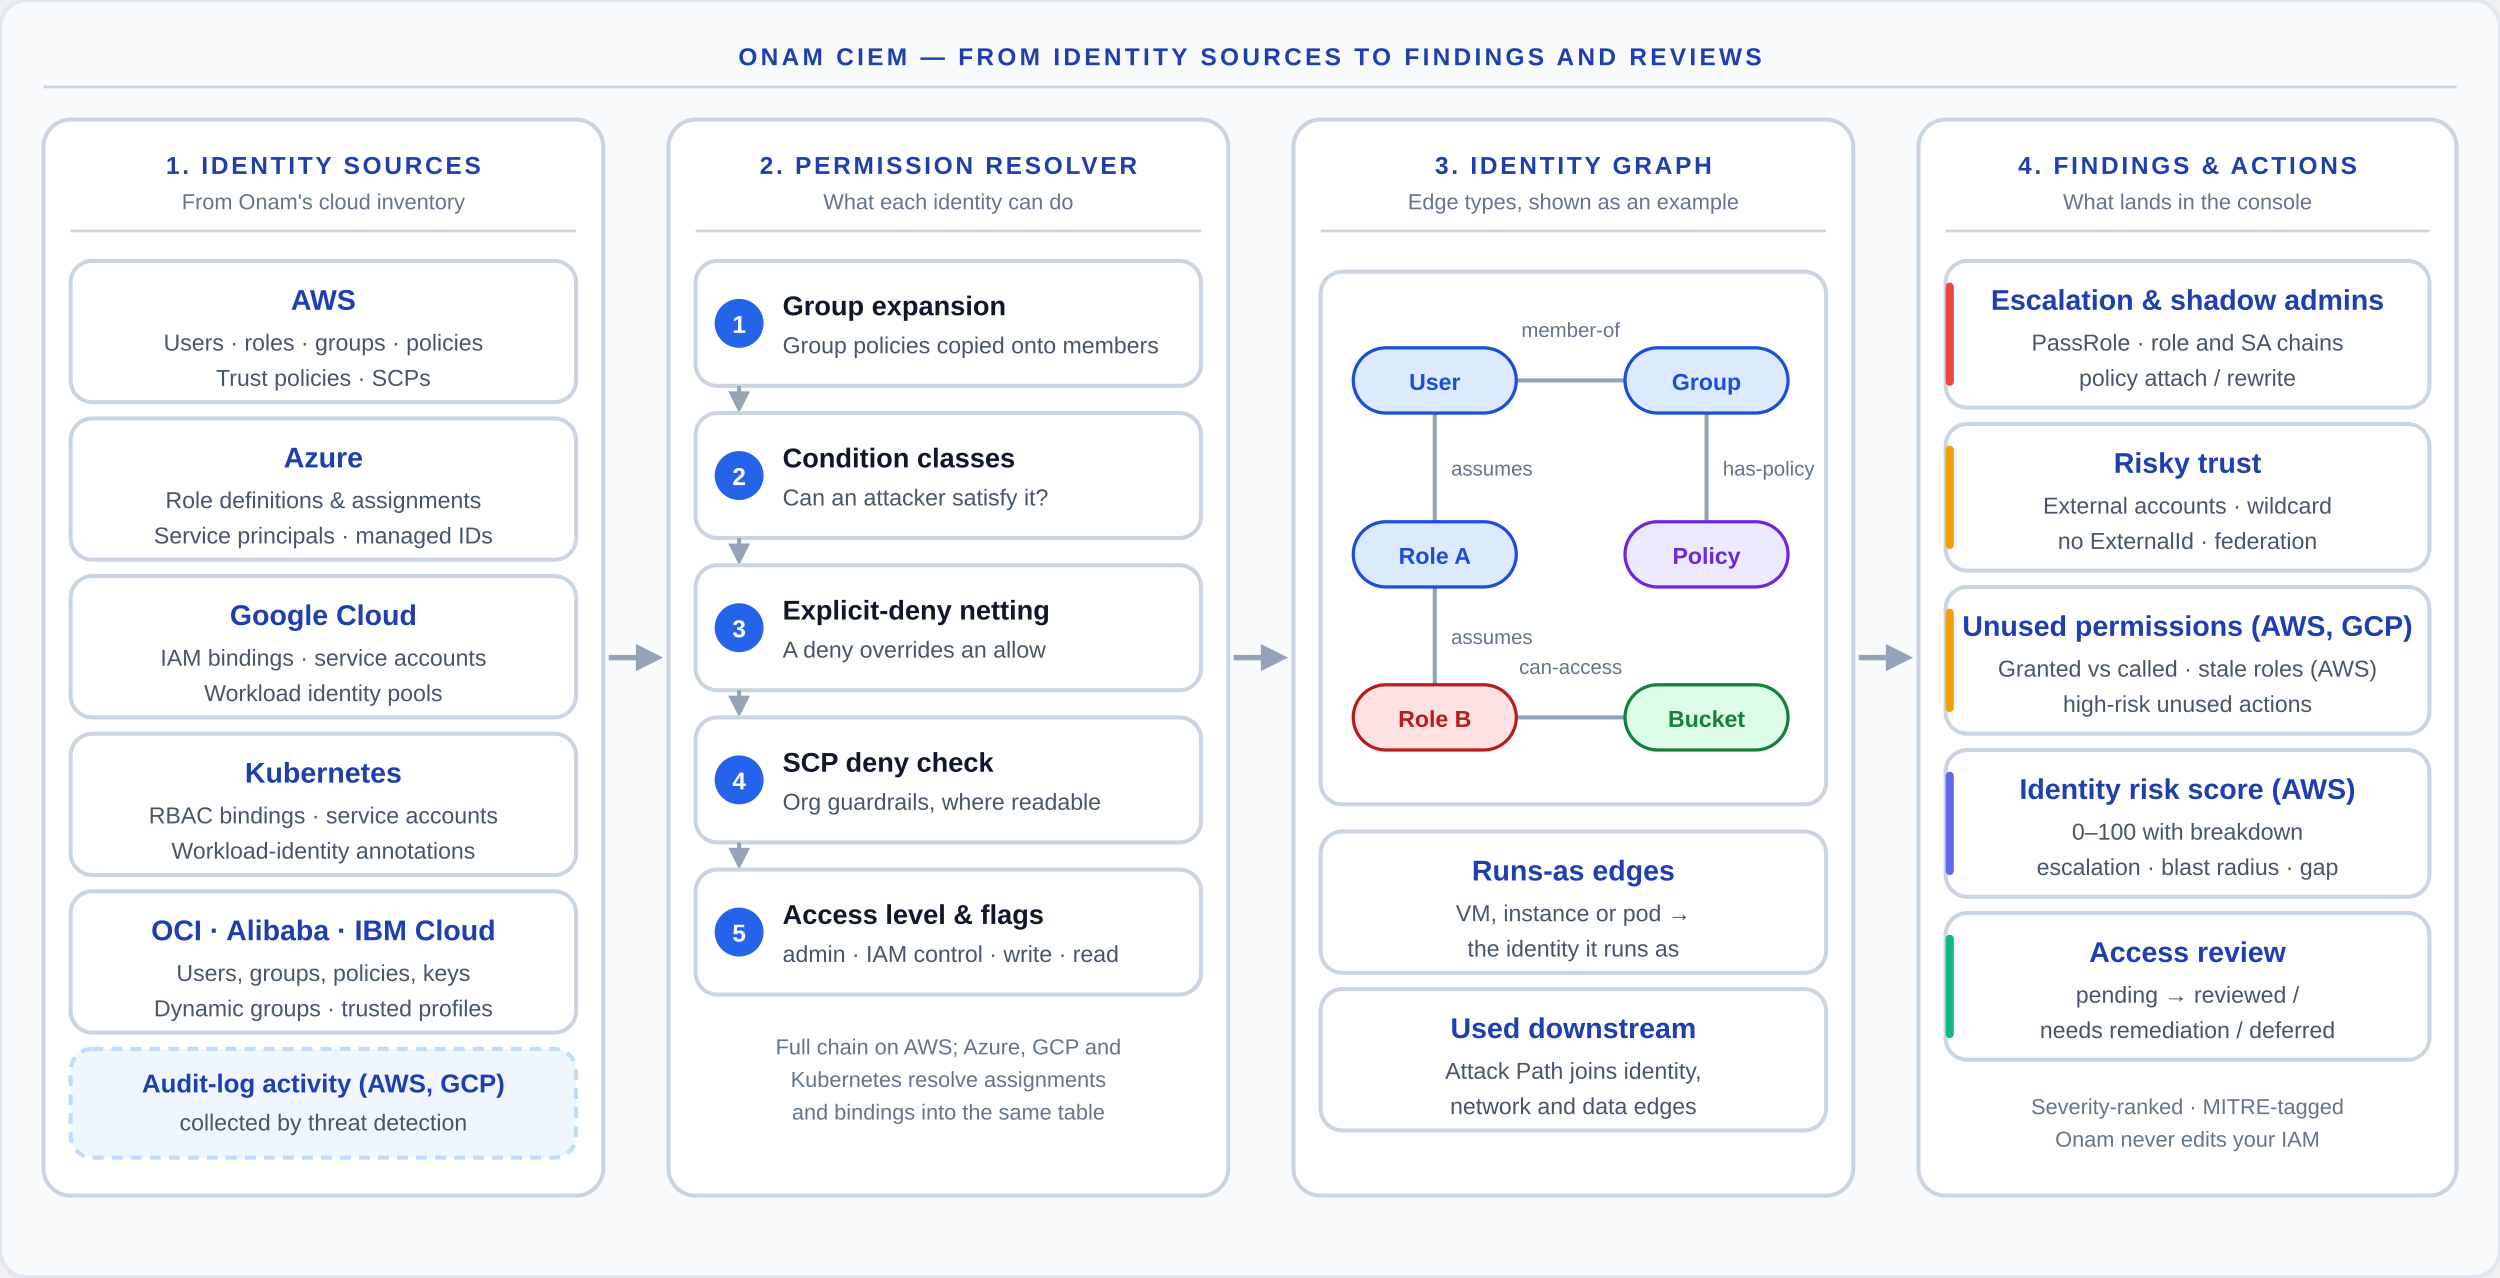
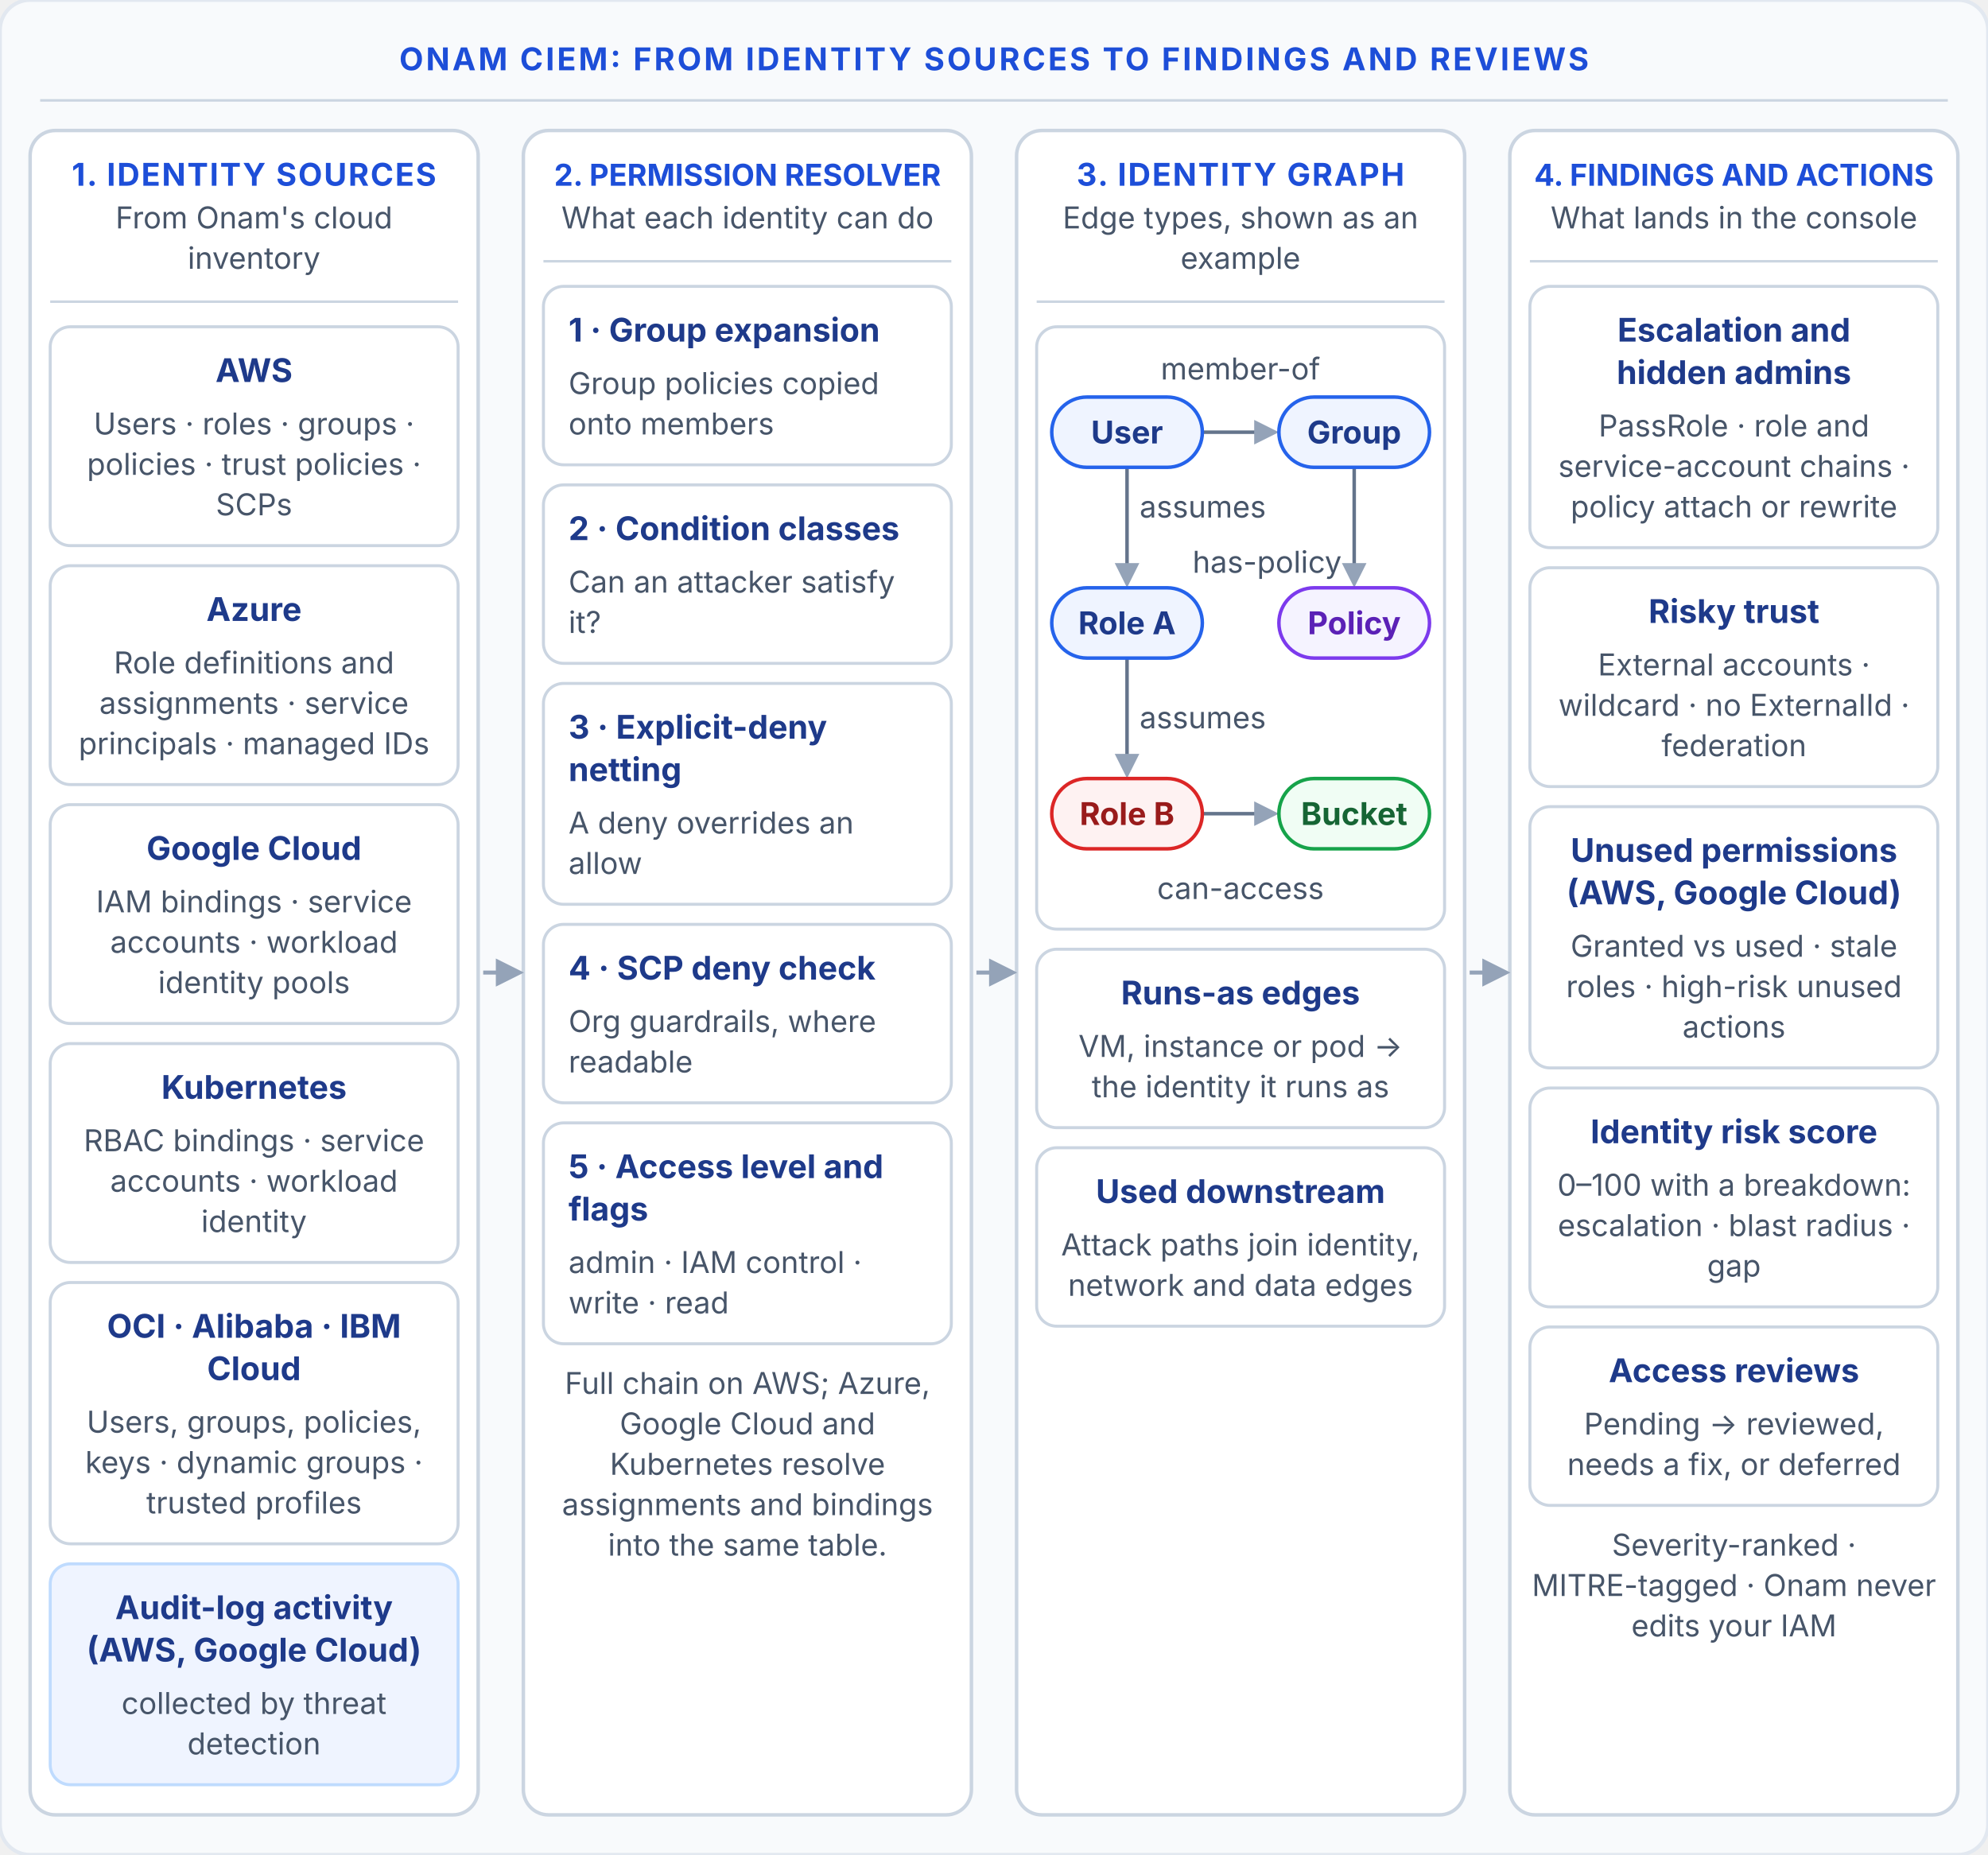
- <svg xmlns="http://www.w3.org/2000/svg" viewBox="0 0 920 470" width="920" height="470" font-family="Arial, sans-serif" role="img" aria-label="How Onam CIEM works: identity sources, effective-permission resolver, identity graph, findings and access reviews">
-   <rect width="920" height="470" fill="#F8FAFC" stroke="#E2E8F0" stroke-width="1.5" rx="10" />
-   <text x="460" y="24" text-anchor="middle" font-size="9" font-weight="700" letter-spacing="1.2" fill="#1E40AF">ONAM CIEM — FROM IDENTITY SOURCES TO FINDINGS AND REVIEWS</text>
-   <line x1="16" y1="32" x2="904" y2="32" stroke="#CBD5E1" stroke-width="1" />
-   <rect x="16" y="44" width="206" height="396" fill="#FFFFFF" stroke="#CBD5E1" stroke-width="1.5" rx="10" />
-   <text x="119.0" y="64" text-anchor="middle" font-size="9" font-weight="700" letter-spacing="1" fill="#1E40AF">1. IDENTITY SOURCES</text>
-   <text x="119.0" y="77" text-anchor="middle" font-size="8" fill="#64748B">From Onam's cloud inventory</text>
-   <line x1="26" y1="85" x2="212" y2="85" stroke="#CBD5E1" stroke-width="1" />
-   <rect x="246" y="44" width="206" height="396" fill="#FFFFFF" stroke="#CBD5E1" stroke-width="1.5" rx="10" />
-   <text x="349.0" y="64" text-anchor="middle" font-size="9" font-weight="700" letter-spacing="1" fill="#1E40AF">2. PERMISSION RESOLVER</text>
-   <text x="349.0" y="77" text-anchor="middle" font-size="8" fill="#64748B">What each identity can do</text>
-   <line x1="256" y1="85" x2="442" y2="85" stroke="#CBD5E1" stroke-width="1" />
-   <rect x="476" y="44" width="206" height="396" fill="#FFFFFF" stroke="#CBD5E1" stroke-width="1.5" rx="10" />
-   <text x="579.0" y="64" text-anchor="middle" font-size="9" font-weight="700" letter-spacing="1" fill="#1E40AF">3. IDENTITY GRAPH</text>
-   <text x="579.0" y="77" text-anchor="middle" font-size="8" fill="#64748B">Edge types, shown as an example</text>
-   <line x1="486" y1="85" x2="672" y2="85" stroke="#CBD5E1" stroke-width="1" />
-   <rect x="706" y="44" width="198" height="396" fill="#FFFFFF" stroke="#CBD5E1" stroke-width="1.5" rx="10" />
-   <text x="805.0" y="64" text-anchor="middle" font-size="9" font-weight="700" letter-spacing="1" fill="#1E40AF">4. FINDINGS &amp; ACTIONS</text>
-   <text x="805.0" y="77" text-anchor="middle" font-size="8" fill="#64748B">What lands in the console</text>
-   <line x1="716" y1="85" x2="894" y2="85" stroke="#CBD5E1" stroke-width="1" />
-   <line x1="224" y1="242.0" x2="236" y2="242.0" stroke="#94A3B8" stroke-width="2" />
-   <polygon points="234,237.0 244,242.0 234,247.0" fill="#94A3B8" />
-   <line x1="454" y1="242.0" x2="466" y2="242.0" stroke="#94A3B8" stroke-width="2" />
-   <polygon points="464,237.0 474,242.0 464,247.0" fill="#94A3B8" />
-   <line x1="684" y1="242.0" x2="696" y2="242.0" stroke="#94A3B8" stroke-width="2" />
-   <polygon points="694,237.0 704,242.0 694,247.0" fill="#94A3B8" />
-   <rect x="26" y="96" width="186" height="52" fill="#FFFFFF" stroke="#CBD5E1" stroke-width="1.5" rx="8" />
-   <text x="119.0" y="114" text-anchor="middle" font-size="10.5" font-weight="700" fill="#1E40AF">AWS</text>
-   <text x="119.0" y="129" text-anchor="middle" font-size="8.5" fill="#475569">Users · roles · groups · policies</text>
-   <text x="119.0" y="142" text-anchor="middle" font-size="8.5" fill="#475569">Trust policies · SCPs</text>
-   <rect x="26" y="154" width="186" height="52" fill="#FFFFFF" stroke="#CBD5E1" stroke-width="1.5" rx="8" />
-   <text x="119.0" y="172" text-anchor="middle" font-size="10.5" font-weight="700" fill="#1E40AF">Azure</text>
-   <text x="119.0" y="187" text-anchor="middle" font-size="8.5" fill="#475569">Role definitions &amp; assignments</text>
-   <text x="119.0" y="200" text-anchor="middle" font-size="8.5" fill="#475569">Service principals · managed IDs</text>
-   <rect x="26" y="212" width="186" height="52" fill="#FFFFFF" stroke="#CBD5E1" stroke-width="1.5" rx="8" />
-   <text x="119.0" y="230" text-anchor="middle" font-size="10.5" font-weight="700" fill="#1E40AF">Google Cloud</text>
-   <text x="119.0" y="245" text-anchor="middle" font-size="8.5" fill="#475569">IAM bindings · service accounts</text>
-   <text x="119.0" y="258" text-anchor="middle" font-size="8.5" fill="#475569">Workload identity pools</text>
-   <rect x="26" y="270" width="186" height="52" fill="#FFFFFF" stroke="#CBD5E1" stroke-width="1.5" rx="8" />
-   <text x="119.0" y="288" text-anchor="middle" font-size="10.5" font-weight="700" fill="#1E40AF">Kubernetes</text>
-   <text x="119.0" y="303" text-anchor="middle" font-size="8.5" fill="#475569">RBAC bindings · service accounts</text>
-   <text x="119.0" y="316" text-anchor="middle" font-size="8.5" fill="#475569">Workload-identity annotations</text>
-   <rect x="26" y="328" width="186" height="52" fill="#FFFFFF" stroke="#CBD5E1" stroke-width="1.5" rx="8" />
-   <text x="119.0" y="346" text-anchor="middle" font-size="10.5" font-weight="700" fill="#1E40AF">OCI · Alibaba · IBM Cloud</text>
-   <text x="119.0" y="361" text-anchor="middle" font-size="8.5" fill="#475569">Users, groups, policies, keys</text>
-   <text x="119.0" y="374" text-anchor="middle" font-size="8.5" fill="#475569">Dynamic groups · trusted profiles</text>
-   <rect x="26" y="386" width="186" height="40" fill="#EFF6FF" stroke="#BFDBFE" stroke-width="1.5" rx="8" stroke-dasharray="4 3" />
-   <text x="119.0" y="402" text-anchor="middle" font-size="9.5" font-weight="700" fill="#1E40AF">Audit-log activity (AWS, GCP)</text>
-   <text x="119.0" y="416" text-anchor="middle" font-size="8.5" fill="#475569">collected by threat detection</text>
-   <rect x="256" y="96" width="186" height="46" fill="#FFFFFF" stroke="#CBD5E1" stroke-width="1.5" rx="8" />
-   <circle cx="272" cy="119" r="9" fill="#2563EB" />
-   <text x="272" y="122.5" text-anchor="middle" font-size="9" font-weight="700" fill="#FFFFFF">1</text>
-   <text x="288" y="116" text-anchor="start" font-size="10" font-weight="700" fill="#0F172A">Group expansion</text>
-   <text x="288" y="130" text-anchor="start" font-size="8.5" fill="#475569">Group policies copied onto members</text>
-   <line x1="272" y1="142" x2="272" y2="145" stroke="#94A3B8" stroke-width="1.5" />
-   <polygon points="268,144 272,152 276,144" fill="#94A3B8" />
-   <rect x="256" y="152" width="186" height="46" fill="#FFFFFF" stroke="#CBD5E1" stroke-width="1.5" rx="8" />
-   <circle cx="272" cy="175" r="9" fill="#2563EB" />
-   <text x="272" y="178.5" text-anchor="middle" font-size="9" font-weight="700" fill="#FFFFFF">2</text>
-   <text x="288" y="172" text-anchor="start" font-size="10" font-weight="700" fill="#0F172A">Condition classes</text>
-   <text x="288" y="186" text-anchor="start" font-size="8.5" fill="#475569">Can an attacker satisfy it?</text>
-   <line x1="272" y1="198" x2="272" y2="201" stroke="#94A3B8" stroke-width="1.5" />
-   <polygon points="268,200 272,208 276,200" fill="#94A3B8" />
-   <rect x="256" y="208" width="186" height="46" fill="#FFFFFF" stroke="#CBD5E1" stroke-width="1.5" rx="8" />
-   <circle cx="272" cy="231" r="9" fill="#2563EB" />
-   <text x="272" y="234.5" text-anchor="middle" font-size="9" font-weight="700" fill="#FFFFFF">3</text>
-   <text x="288" y="228" text-anchor="start" font-size="10" font-weight="700" fill="#0F172A">Explicit-deny netting</text>
-   <text x="288" y="242" text-anchor="start" font-size="8.5" fill="#475569">A deny overrides an allow</text>
-   <line x1="272" y1="254" x2="272" y2="257" stroke="#94A3B8" stroke-width="1.5" />
-   <polygon points="268,256 272,264 276,256" fill="#94A3B8" />
-   <rect x="256" y="264" width="186" height="46" fill="#FFFFFF" stroke="#CBD5E1" stroke-width="1.5" rx="8" />
-   <circle cx="272" cy="287" r="9" fill="#2563EB" />
-   <text x="272" y="290.5" text-anchor="middle" font-size="9" font-weight="700" fill="#FFFFFF">4</text>
-   <text x="288" y="284" text-anchor="start" font-size="10" font-weight="700" fill="#0F172A">SCP deny check</text>
-   <text x="288" y="298" text-anchor="start" font-size="8.5" fill="#475569">Org guardrails, where readable</text>
-   <line x1="272" y1="310" x2="272" y2="313" stroke="#94A3B8" stroke-width="1.5" />
-   <polygon points="268,312 272,320 276,312" fill="#94A3B8" />
-   <rect x="256" y="320" width="186" height="46" fill="#FFFFFF" stroke="#CBD5E1" stroke-width="1.5" rx="8" />
-   <circle cx="272" cy="343" r="9" fill="#2563EB" />
-   <text x="272" y="346.5" text-anchor="middle" font-size="9" font-weight="700" fill="#FFFFFF">5</text>
-   <text x="288" y="340" text-anchor="start" font-size="10" font-weight="700" fill="#0F172A">Access level &amp; flags</text>
-   <text x="288" y="354" text-anchor="start" font-size="8.5" fill="#475569">admin · IAM control · write · read</text>
-   <text x="349.0" y="388" text-anchor="middle" font-size="8" fill="#64748B">Full chain on AWS; Azure, GCP and</text>
-   <text x="349.0" y="400" text-anchor="middle" font-size="8" fill="#64748B">Kubernetes resolve assignments</text>
-   <text x="349.0" y="412" text-anchor="middle" font-size="8" fill="#64748B">and bindings into the same table</text>
-   <rect x="486" y="100" width="186" height="196" fill="#FFFFFF" stroke="#CBD5E1" stroke-width="1.5" rx="8" />
-   <line x1="528" y1="140" x2="628" y2="140" stroke="#94A3B8" stroke-width="1.5" />
-   <text x="578.0" y="124.0" text-anchor="middle" font-size="7.5" fill="#64748B">member-of</text>
-   <line x1="628" y1="140" x2="628" y2="204" stroke="#94A3B8" stroke-width="1.5" />
-   <text x="634.0" y="175.0" text-anchor="start" font-size="7.5" fill="#64748B">has-policy</text>
-   <line x1="528" y1="140" x2="528" y2="204" stroke="#94A3B8" stroke-width="1.5" />
-   <text x="534.0" y="175.0" text-anchor="start" font-size="7.5" fill="#64748B">assumes</text>
-   <line x1="528" y1="204" x2="528" y2="264" stroke="#94A3B8" stroke-width="1.5" />
-   <text x="534.0" y="237.0" text-anchor="start" font-size="7.5" fill="#64748B">assumes</text>
-   <line x1="528" y1="264" x2="628" y2="264" stroke="#94A3B8" stroke-width="1.5" />
-   <text x="578.0" y="248.0" text-anchor="middle" font-size="7.5" fill="#64748B">can-access</text>
-   <rect x="498" y="128" width="60" height="24" rx="12" fill="#DBEAFE" stroke="#1D4ED8" stroke-width="1.2" />
-   <text x="528" y="143.5" text-anchor="middle" font-size="8.5" font-weight="700" fill="#1D4ED8">User</text>
-   <rect x="598" y="128" width="60" height="24" rx="12" fill="#DBEAFE" stroke="#1D4ED8" stroke-width="1.2" />
-   <text x="628" y="143.5" text-anchor="middle" font-size="8.5" font-weight="700" fill="#1D4ED8">Group</text>
-   <rect x="598" y="192" width="60" height="24" rx="12" fill="#EDE9FE" stroke="#6D28D9" stroke-width="1.2" />
-   <text x="628" y="207.5" text-anchor="middle" font-size="8.5" font-weight="700" fill="#6D28D9">Policy</text>
-   <rect x="498" y="192" width="60" height="24" rx="12" fill="#DBEAFE" stroke="#1D4ED8" stroke-width="1.2" />
-   <text x="528" y="207.5" text-anchor="middle" font-size="8.5" font-weight="700" fill="#1D4ED8">Role A</text>
-   <rect x="498" y="252" width="60" height="24" rx="12" fill="#FEE2E2" stroke="#B91C1C" stroke-width="1.2" />
-   <text x="528" y="267.5" text-anchor="middle" font-size="8.5" font-weight="700" fill="#B91C1C">Role B</text>
-   <rect x="598" y="252" width="60" height="24" rx="12" fill="#DCFCE7" stroke="#15803D" stroke-width="1.2" />
-   <text x="628" y="267.5" text-anchor="middle" font-size="8.5" font-weight="700" fill="#15803D">Bucket</text>
-   <rect x="486" y="306" width="186" height="52" fill="#FFFFFF" stroke="#CBD5E1" stroke-width="1.5" rx="8" />
-   <text x="579.0" y="324" text-anchor="middle" font-size="10.5" font-weight="700" fill="#1E40AF">Runs-as edges</text>
-   <text x="579.0" y="339" text-anchor="middle" font-size="8.5" fill="#475569">VM, instance or pod →</text>
-   <text x="579.0" y="352" text-anchor="middle" font-size="8.5" fill="#475569">the identity it runs as</text>
-   <rect x="486" y="364" width="186" height="52" fill="#FFFFFF" stroke="#CBD5E1" stroke-width="1.5" rx="8" />
-   <text x="579.0" y="382" text-anchor="middle" font-size="10.5" font-weight="700" fill="#1E40AF">Used downstream</text>
-   <text x="579.0" y="397" text-anchor="middle" font-size="8.5" fill="#475569">Attack Path joins identity,</text>
-   <text x="579.0" y="410" text-anchor="middle" font-size="8.5" fill="#475569">network and data edges</text>
-   <rect x="716" y="96" width="178" height="54" fill="#FFFFFF" stroke="#CBD5E1" stroke-width="1.5" rx="8" />
-   <rect x="716" y="104" width="3" height="38" fill="#EF4444" rx="1.5" />
-   <text x="805.0" y="114" text-anchor="middle" font-size="10.5" font-weight="700" fill="#1E40AF">Escalation &amp; shadow admins</text>
-   <text x="805.0" y="129" text-anchor="middle" font-size="8.5" fill="#475569">PassRole · role and SA chains</text>
-   <text x="805.0" y="142" text-anchor="middle" font-size="8.5" fill="#475569">policy attach / rewrite</text>
-   <rect x="716" y="156" width="178" height="54" fill="#FFFFFF" stroke="#CBD5E1" stroke-width="1.5" rx="8" />
-   <rect x="716" y="164" width="3" height="38" fill="#F59E0B" rx="1.5" />
-   <text x="805.0" y="174" text-anchor="middle" font-size="10.5" font-weight="700" fill="#1E40AF">Risky trust</text>
-   <text x="805.0" y="189" text-anchor="middle" font-size="8.5" fill="#475569">External accounts · wildcard</text>
-   <text x="805.0" y="202" text-anchor="middle" font-size="8.5" fill="#475569">no ExternalId · federation</text>
-   <rect x="716" y="216" width="178" height="54" fill="#FFFFFF" stroke="#CBD5E1" stroke-width="1.5" rx="8" />
-   <rect x="716" y="224" width="3" height="38" fill="#F59E0B" rx="1.5" />
-   <text x="805.0" y="234" text-anchor="middle" font-size="10.5" font-weight="700" fill="#1E40AF">Unused permissions (AWS, GCP)</text>
-   <text x="805.0" y="249" text-anchor="middle" font-size="8.5" fill="#475569">Granted vs called · stale roles (AWS)</text>
-   <text x="805.0" y="262" text-anchor="middle" font-size="8.5" fill="#475569">high-risk unused actions</text>
-   <rect x="716" y="276" width="178" height="54" fill="#FFFFFF" stroke="#CBD5E1" stroke-width="1.5" rx="8" />
-   <rect x="716" y="284" width="3" height="38" fill="#6366F1" rx="1.5" />
-   <text x="805.0" y="294" text-anchor="middle" font-size="10.5" font-weight="700" fill="#1E40AF">Identity risk score (AWS)</text>
-   <text x="805.0" y="309" text-anchor="middle" font-size="8.5" fill="#475569">0–100 with breakdown</text>
-   <text x="805.0" y="322" text-anchor="middle" font-size="8.5" fill="#475569">escalation · blast radius · gap</text>
-   <rect x="716" y="336" width="178" height="54" fill="#FFFFFF" stroke="#CBD5E1" stroke-width="1.5" rx="8" />
-   <rect x="716" y="344" width="3" height="38" fill="#10B981" rx="1.5" />
-   <text x="805.0" y="354" text-anchor="middle" font-size="10.5" font-weight="700" fill="#1E40AF">Access review</text>
-   <text x="805.0" y="369" text-anchor="middle" font-size="8.5" fill="#475569">pending → reviewed /</text>
-   <text x="805.0" y="382" text-anchor="middle" font-size="8.5" fill="#475569">needs remediation / deferred</text>
-   <text x="805.0" y="410" text-anchor="middle" font-size="8" fill="#64748B">Severity-ranked · MITRE-tagged</text>
-   <text x="805.0" y="422" text-anchor="middle" font-size="8" fill="#64748B">Onam never edits your IAM</text>
+ <svg xmlns="http://www.w3.org/2000/svg" viewBox="0 0 792 739" width="792" height="739" font-family="Inter, 'IBM Plex Sans', ui-sans-serif, system-ui, -apple-system, 'Segoe UI', Helvetica, Arial, sans-serif" role="img" aria-labelledby="t d">
+   <defs>
+     <marker id="ah" viewBox="0 0 10 10" refX="8" refY="5" markerWidth="7" markerHeight="7" orient="auto-start-reverse">
+       <path d="M0,0 L10,5 L0,10 z" fill="#94A3B8" />
+     </marker>
+   </defs>
+   <rect width="792" height="739" rx="12" fill="#F8FAFC" stroke="#E2E8F0" stroke-width="1.5" />
+   <text x="396.0" y="28.0" font-size="12.5" fill="#1D4ED8" text-anchor="middle" font-weight="700" letter-spacing="1">ONAM CIEM: FROM IDENTITY SOURCES TO FINDINGS AND REVIEWS</text>
+   <line x1="16.0" y1="40.0" x2="776.0" y2="40.0" stroke="#CBD5E1" stroke-width="1" />
+   <rect x="12.0" y="52.0" width="178.5" height="671.1" rx="10" fill="#FFFFFF" stroke="#CBD5E1" stroke-width="1.4" />
+   <text x="101.2" y="74.0" font-size="12.5" fill="#1D4ED8" text-anchor="middle" font-weight="700" letter-spacing="0.6">1. IDENTITY SOURCES</text>
+   <text x="101.2" y="91.0" font-size="12" fill="#475569" text-anchor="middle">From Onam's cloud</text>
+   <text x="101.2" y="107.1" font-size="12" fill="#475569" text-anchor="middle">inventory</text>
+   <line x1="20.0" y1="120.2" x2="182.5" y2="120.2" stroke="#CBD5E1" stroke-width="1" />
+   <rect x="20.0" y="130.2" width="162.5" height="87.2" rx="8" fill="#FFFFFF" stroke="#CBD5E1" stroke-width="1.2" />
+   <text x="101.2" y="152.2" font-size="13" fill="#1E3A8A" text-anchor="middle" font-weight="700">AWS</text>
+   <text x="101.2" y="173.1" font-size="12" fill="#475569" text-anchor="middle">Users · roles · groups ·</text>
+   <text x="101.2" y="189.2" font-size="12" fill="#475569" text-anchor="middle">policies · trust policies ·</text>
+   <text x="101.2" y="205.3" font-size="12" fill="#475569" text-anchor="middle">SCPs</text>
+   <rect x="20.0" y="225.4" width="162.5" height="87.2" rx="8" fill="#FFFFFF" stroke="#CBD5E1" stroke-width="1.2" />
+   <text x="101.2" y="247.4" font-size="13" fill="#1E3A8A" text-anchor="middle" font-weight="700">Azure</text>
+   <text x="101.2" y="268.3" font-size="12" fill="#475569" text-anchor="middle">Role definitions and</text>
+   <text x="101.2" y="284.4" font-size="12" fill="#475569" text-anchor="middle">assignments · service</text>
+   <text x="101.2" y="300.5" font-size="12" fill="#475569" text-anchor="middle">principals · managed IDs</text>
+   <rect x="20.0" y="320.6" width="162.5" height="87.2" rx="8" fill="#FFFFFF" stroke="#CBD5E1" stroke-width="1.2" />
+   <text x="101.2" y="342.6" font-size="13" fill="#1E3A8A" text-anchor="middle" font-weight="700">Google Cloud</text>
+   <text x="101.2" y="363.5" font-size="12" fill="#475569" text-anchor="middle">IAM bindings · service</text>
+   <text x="101.2" y="379.6" font-size="12" fill="#475569" text-anchor="middle">accounts · workload</text>
+   <text x="101.2" y="395.7" font-size="12" fill="#475569" text-anchor="middle">identity pools</text>
+   <rect x="20.0" y="415.8" width="162.5" height="87.2" rx="8" fill="#FFFFFF" stroke="#CBD5E1" stroke-width="1.2" />
+   <text x="101.2" y="437.8" font-size="13" fill="#1E3A8A" text-anchor="middle" font-weight="700">Kubernetes</text>
+   <text x="101.2" y="458.7" font-size="12" fill="#475569" text-anchor="middle">RBAC bindings · service</text>
+   <text x="101.2" y="474.8" font-size="12" fill="#475569" text-anchor="middle">accounts · workload</text>
+   <text x="101.2" y="490.9" font-size="12" fill="#475569" text-anchor="middle">identity</text>
+   <rect x="20.0" y="511.0" width="162.5" height="104.1" rx="8" fill="#FFFFFF" stroke="#CBD5E1" stroke-width="1.2" />
+   <text x="101.2" y="533.0" font-size="13" fill="#1E3A8A" text-anchor="middle" font-weight="700">OCI · Alibaba · IBM</text>
+   <text x="101.2" y="549.9" font-size="13" fill="#1E3A8A" text-anchor="middle" font-weight="700">Cloud</text>
+   <text x="101.2" y="570.8" font-size="12" fill="#475569" text-anchor="middle">Users, groups, policies,</text>
+   <text x="101.2" y="586.9" font-size="12" fill="#475569" text-anchor="middle">keys · dynamic groups ·</text>
+   <text x="101.2" y="603.0" font-size="12" fill="#475569" text-anchor="middle">trusted profiles</text>
+   <rect x="20.0" y="623.1" width="162.5" height="88.0" rx="8" fill="#EFF4FF" stroke="#BFDBFE" stroke-width="1.2" />
+   <text x="101.2" y="645.1" font-size="13" fill="#1E3A8A" text-anchor="middle" font-weight="700">Audit-log activity</text>
+   <text x="101.2" y="662.0" font-size="13" fill="#1E3A8A" text-anchor="middle" font-weight="700">(AWS, Google Cloud)</text>
+   <text x="101.2" y="682.9" font-size="12" fill="#475569" text-anchor="middle">collected by threat</text>
+   <text x="101.2" y="699.0" font-size="12" fill="#475569" text-anchor="middle">detection</text>
+   <rect x="208.5" y="52.0" width="178.5" height="671.1" rx="10" fill="#FFFFFF" stroke="#CBD5E1" stroke-width="1.4" />
+   <text x="297.8" y="74.0" font-size="12" fill="#1D4ED8" text-anchor="middle" font-weight="700">2. PERMISSION RESOLVER</text>
+   <text x="297.8" y="91.0" font-size="12" fill="#475569" text-anchor="middle">What each identity can do</text>
+   <line x1="216.5" y1="104.1" x2="379.0" y2="104.1" stroke="#CBD5E1" stroke-width="1" />
+   <rect x="216.5" y="114.1" width="162.5" height="71.1" rx="8" fill="#FFFFFF" stroke="#CBD5E1" stroke-width="1.2" />
+   <text x="226.5" y="136.1" font-size="13" fill="#1E3A8A" font-weight="700">1 · Group expansion</text>
+   <text x="226.5" y="157.0" font-size="12" fill="#475569">Group policies copied</text>
+   <text x="226.5" y="173.1" font-size="12" fill="#475569">onto members</text>
+   <rect x="216.5" y="193.2" width="162.5" height="71.1" rx="8" fill="#FFFFFF" stroke="#CBD5E1" stroke-width="1.2" />
+   <text x="226.5" y="215.2" font-size="13" fill="#1E3A8A" font-weight="700">2 · Condition classes</text>
+   <text x="226.5" y="236.1" font-size="12" fill="#475569">Can an attacker satisfy</text>
+   <text x="226.5" y="252.2" font-size="12" fill="#475569">it?</text>
+   <rect x="216.5" y="272.3" width="162.5" height="88.0" rx="8" fill="#FFFFFF" stroke="#CBD5E1" stroke-width="1.2" />
+   <text x="226.5" y="294.3" font-size="13" fill="#1E3A8A" font-weight="700">3 · Explicit-deny</text>
+   <text x="226.5" y="311.2" font-size="13" fill="#1E3A8A" font-weight="700">netting</text>
+   <text x="226.5" y="332.1" font-size="12" fill="#475569">A deny overrides an</text>
+   <text x="226.5" y="348.2" font-size="12" fill="#475569">allow</text>
+   <rect x="216.5" y="368.3" width="162.5" height="71.1" rx="8" fill="#FFFFFF" stroke="#CBD5E1" stroke-width="1.2" />
+   <text x="226.5" y="390.3" font-size="13" fill="#1E3A8A" font-weight="700">4 · SCP deny check</text>
+   <text x="226.5" y="411.2" font-size="12" fill="#475569">Org guardrails, where</text>
+   <text x="226.5" y="427.3" font-size="12" fill="#475569">readable</text>
+   <rect x="216.5" y="447.4" width="162.5" height="88.0" rx="8" fill="#FFFFFF" stroke="#CBD5E1" stroke-width="1.2" />
+   <text x="226.5" y="469.4" font-size="13" fill="#1E3A8A" font-weight="700">5 · Access level and</text>
+   <text x="226.5" y="486.3" font-size="13" fill="#1E3A8A" font-weight="700">flags</text>
+   <text x="226.5" y="507.2" font-size="12" fill="#475569">admin · IAM control ·</text>
+   <text x="226.5" y="523.3" font-size="12" fill="#475569">write · read</text>
+   <text x="297.8" y="555.4" font-size="12" fill="#475569" text-anchor="middle">Full chain on AWS; Azure,</text>
+   <text x="297.8" y="571.5" font-size="12" fill="#475569" text-anchor="middle">Google Cloud and</text>
+   <text x="297.8" y="587.6" font-size="12" fill="#475569" text-anchor="middle">Kubernetes resolve</text>
+   <text x="297.8" y="603.7" font-size="12" fill="#475569" text-anchor="middle">assignments and bindings</text>
+   <text x="297.8" y="619.8" font-size="12" fill="#475569" text-anchor="middle">into the same table.</text>
+   <rect x="405.0" y="52.0" width="178.5" height="671.1" rx="10" fill="#FFFFFF" stroke="#CBD5E1" stroke-width="1.4" />
+   <text x="494.2" y="74.0" font-size="12.5" fill="#1D4ED8" text-anchor="middle" font-weight="700" letter-spacing="0.6">3. IDENTITY GRAPH</text>
+   <text x="494.2" y="91.0" font-size="12" fill="#475569" text-anchor="middle">Edge types, shown as an</text>
+   <text x="494.2" y="107.1" font-size="12" fill="#475569" text-anchor="middle">example</text>
+   <line x1="413.0" y1="120.2" x2="575.5" y2="120.2" stroke="#CBD5E1" stroke-width="1" />
+   <rect x="413.0" y="130.2" width="162.5" height="240.0" rx="8" fill="#FFFFFF" stroke="#CBD5E1" stroke-width="1.2" />
+   <line x1="479.0" y1="172.2" x2="507.5" y2="172.2" stroke="#64748B" stroke-width="1.4" marker-end="url(#ah)" />
+   <line x1="479.0" y1="324.2" x2="507.5" y2="324.2" stroke="#64748B" stroke-width="1.4" marker-end="url(#ah)" />
+   <line x1="449.0" y1="186.2" x2="449.0" y2="232.2" stroke="#64748B" stroke-width="1.4" marker-end="url(#ah)" />
+   <line x1="539.5" y1="186.2" x2="539.5" y2="232.2" stroke="#64748B" stroke-width="1.4" marker-end="url(#ah)" />
+   <line x1="449.0" y1="262.2" x2="449.0" y2="308.2" stroke="#64748B" stroke-width="1.4" marker-end="url(#ah)" />
+   <text x="494.2" y="151.2" font-size="12" fill="#475569" text-anchor="middle">member-of</text>
+   <text x="454.0" y="206.2" font-size="12" fill="#475569">assumes</text>
+   <text x="534.5" y="228.2" font-size="12" fill="#475569" text-anchor="end">has-policy</text>
+   <text x="454.0" y="290.2" font-size="12" fill="#475569">assumes</text>
+   <text x="494.2" y="358.2" font-size="12" fill="#475569" text-anchor="middle">can-access</text>
+   <rect x="419.0" y="158.2" width="60.0" height="28.0" rx="14" fill="#EFF4FF" stroke="#2563EB" stroke-width="1.4" />
+   <text x="449.0" y="176.7" font-size="12.5" fill="#1E3A8A" text-anchor="middle" font-weight="700">User</text>
+   <rect x="509.5" y="158.2" width="60.0" height="28.0" rx="14" fill="#EFF4FF" stroke="#2563EB" stroke-width="1.4" />
+   <text x="539.5" y="176.7" font-size="12.5" fill="#1E3A8A" text-anchor="middle" font-weight="700">Group</text>
+   <rect x="419.0" y="234.2" width="60.0" height="28.0" rx="14" fill="#EFF4FF" stroke="#2563EB" stroke-width="1.4" />
+   <text x="449.0" y="252.7" font-size="12.5" fill="#1E3A8A" text-anchor="middle" font-weight="700">Role A</text>
+   <rect x="509.5" y="234.2" width="60.0" height="28.0" rx="14" fill="#F5F3FF" stroke="#7C3AED" stroke-width="1.4" />
+   <text x="539.5" y="252.7" font-size="12.5" fill="#5B21B6" text-anchor="middle" font-weight="700">Policy</text>
+   <rect x="419.0" y="310.2" width="60.0" height="28.0" rx="14" fill="#FEF2F2" stroke="#DC2626" stroke-width="1.4" />
+   <text x="449.0" y="328.7" font-size="12.5" fill="#991B1B" text-anchor="middle" font-weight="700">Role B</text>
+   <rect x="509.5" y="310.2" width="60.0" height="28.0" rx="14" fill="#F0FDF4" stroke="#16A34A" stroke-width="1.4" />
+   <text x="539.5" y="328.7" font-size="12.5" fill="#166534" text-anchor="middle" font-weight="700">Bucket</text>
+   <rect x="413.0" y="378.2" width="162.5" height="71.1" rx="8" fill="#FFFFFF" stroke="#CBD5E1" stroke-width="1.2" />
+   <text x="494.2" y="400.2" font-size="13" fill="#1E3A8A" text-anchor="middle" font-weight="700">Runs-as edges</text>
+   <text x="494.2" y="421.1" font-size="12" fill="#475569" text-anchor="middle">VM, instance or pod →</text>
+   <text x="494.2" y="437.2" font-size="12" fill="#475569" text-anchor="middle">the identity it runs as</text>
+   <rect x="413.0" y="457.3" width="162.5" height="71.1" rx="8" fill="#FFFFFF" stroke="#CBD5E1" stroke-width="1.2" />
+   <text x="494.2" y="479.3" font-size="13" fill="#1E3A8A" text-anchor="middle" font-weight="700">Used downstream</text>
+   <text x="494.2" y="500.2" font-size="12" fill="#475569" text-anchor="middle">Attack paths join identity,</text>
+   <text x="494.2" y="516.3" font-size="12" fill="#475569" text-anchor="middle">network and data edges</text>
+   <rect x="601.5" y="52.0" width="178.5" height="671.1" rx="10" fill="#FFFFFF" stroke="#CBD5E1" stroke-width="1.4" />
+   <text x="690.8" y="74.0" font-size="12" fill="#1D4ED8" text-anchor="middle" font-weight="700">4. FINDINGS AND ACTIONS</text>
+   <text x="690.8" y="91.0" font-size="12" fill="#475569" text-anchor="middle">What lands in the console</text>
+   <line x1="609.5" y1="104.1" x2="772.0" y2="104.1" stroke="#CBD5E1" stroke-width="1" />
+   <rect x="609.5" y="114.1" width="162.5" height="104.1" rx="8" fill="#FFFFFF" stroke="#CBD5E1" stroke-width="1.2" />
+   <text x="690.8" y="136.1" font-size="13" fill="#1E3A8A" text-anchor="middle" font-weight="700">Escalation and</text>
+   <text x="690.8" y="153.0" font-size="13" fill="#1E3A8A" text-anchor="middle" font-weight="700">hidden admins</text>
+   <text x="690.8" y="173.9" font-size="12" fill="#475569" text-anchor="middle">PassRole · role and</text>
+   <text x="690.8" y="190.0" font-size="12" fill="#475569" text-anchor="middle">service-account chains ·</text>
+   <text x="690.8" y="206.1" font-size="12" fill="#475569" text-anchor="middle">policy attach or rewrite</text>
+   <rect x="609.5" y="226.2" width="162.5" height="87.2" rx="8" fill="#FFFFFF" stroke="#CBD5E1" stroke-width="1.2" />
+   <text x="690.8" y="248.2" font-size="13" fill="#1E3A8A" text-anchor="middle" font-weight="700">Risky trust</text>
+   <text x="690.8" y="269.1" font-size="12" fill="#475569" text-anchor="middle">External accounts ·</text>
+   <text x="690.8" y="285.2" font-size="12" fill="#475569" text-anchor="middle">wildcard · no ExternalId ·</text>
+   <text x="690.8" y="301.3" font-size="12" fill="#475569" text-anchor="middle">federation</text>
+   <rect x="609.5" y="321.4" width="162.5" height="104.1" rx="8" fill="#FFFFFF" stroke="#CBD5E1" stroke-width="1.2" />
+   <text x="690.8" y="343.4" font-size="13" fill="#1E3A8A" text-anchor="middle" font-weight="700">Unused permissions</text>
+   <text x="690.8" y="360.3" font-size="13" fill="#1E3A8A" text-anchor="middle" font-weight="700">(AWS, Google Cloud)</text>
+   <text x="690.8" y="381.2" font-size="12" fill="#475569" text-anchor="middle">Granted vs used · stale</text>
+   <text x="690.8" y="397.3" font-size="12" fill="#475569" text-anchor="middle">roles · high-risk unused</text>
+   <text x="690.8" y="413.4" font-size="12" fill="#475569" text-anchor="middle">actions</text>
+   <rect x="609.5" y="433.5" width="162.5" height="87.2" rx="8" fill="#FFFFFF" stroke="#CBD5E1" stroke-width="1.2" />
+   <text x="690.8" y="455.5" font-size="13" fill="#1E3A8A" text-anchor="middle" font-weight="700">Identity risk score</text>
+   <text x="690.8" y="476.4" font-size="12" fill="#475569" text-anchor="middle">0–100 with a breakdown:</text>
+   <text x="690.8" y="492.5" font-size="12" fill="#475569" text-anchor="middle">escalation · blast radius ·</text>
+   <text x="690.8" y="508.6" font-size="12" fill="#475569" text-anchor="middle">gap</text>
+   <rect x="609.5" y="528.7" width="162.5" height="71.1" rx="8" fill="#FFFFFF" stroke="#CBD5E1" stroke-width="1.2" />
+   <text x="690.8" y="550.7" font-size="13" fill="#1E3A8A" text-anchor="middle" font-weight="700">Access reviews</text>
+   <text x="690.8" y="571.6" font-size="12" fill="#475569" text-anchor="middle">Pending → reviewed,</text>
+   <text x="690.8" y="587.7" font-size="12" fill="#475569" text-anchor="middle">needs a fix, or deferred</text>
+   <text x="690.8" y="619.8" font-size="12" fill="#475569" text-anchor="middle">Severity-ranked ·</text>
+   <text x="690.8" y="635.9" font-size="12" fill="#475569" text-anchor="middle">MITRE-tagged · Onam never</text>
+   <text x="690.8" y="652.0" font-size="12" fill="#475569" text-anchor="middle">edits your IAM</text>
+   <line x1="192.5" y1="387.5" x2="206.5" y2="387.5" stroke="#94A3B8" stroke-width="1.6" marker-end="url(#ah)" />
+   <line x1="389.0" y1="387.5" x2="403.0" y2="387.5" stroke="#94A3B8" stroke-width="1.6" marker-end="url(#ah)" />
+   <line x1="585.5" y1="387.5" x2="599.5" y2="387.5" stroke="#94A3B8" stroke-width="1.6" marker-end="url(#ah)" />
</svg>
